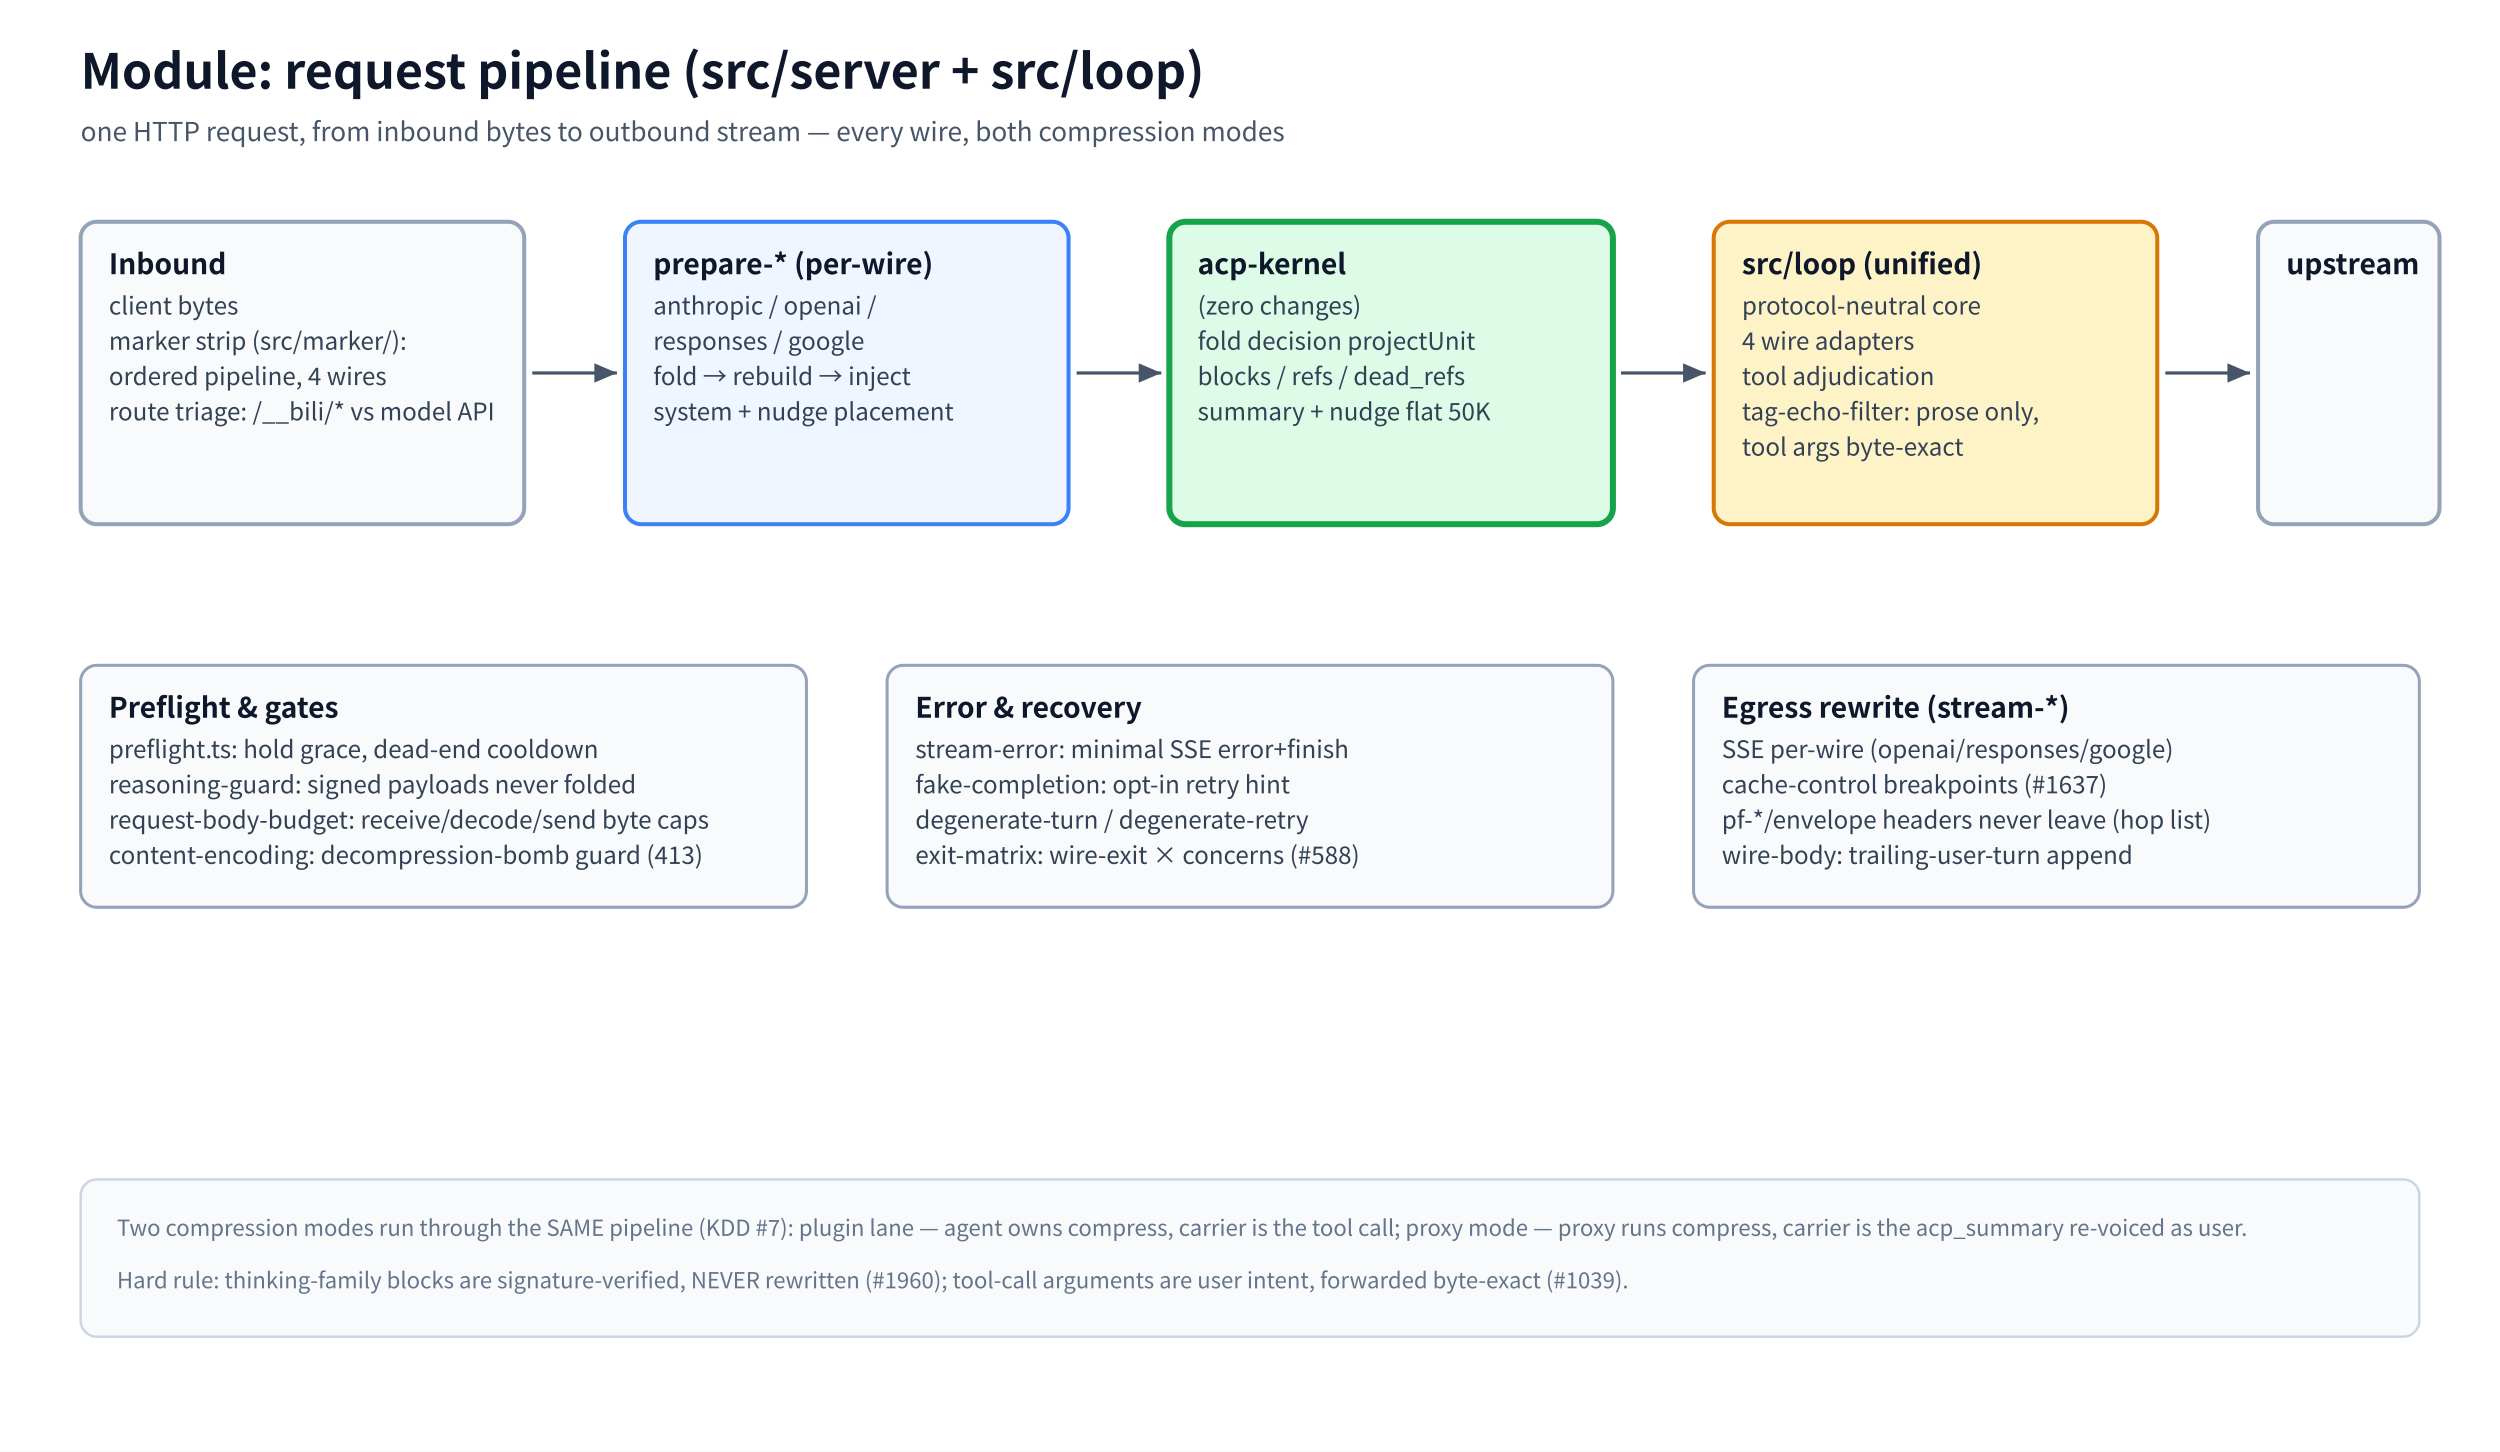
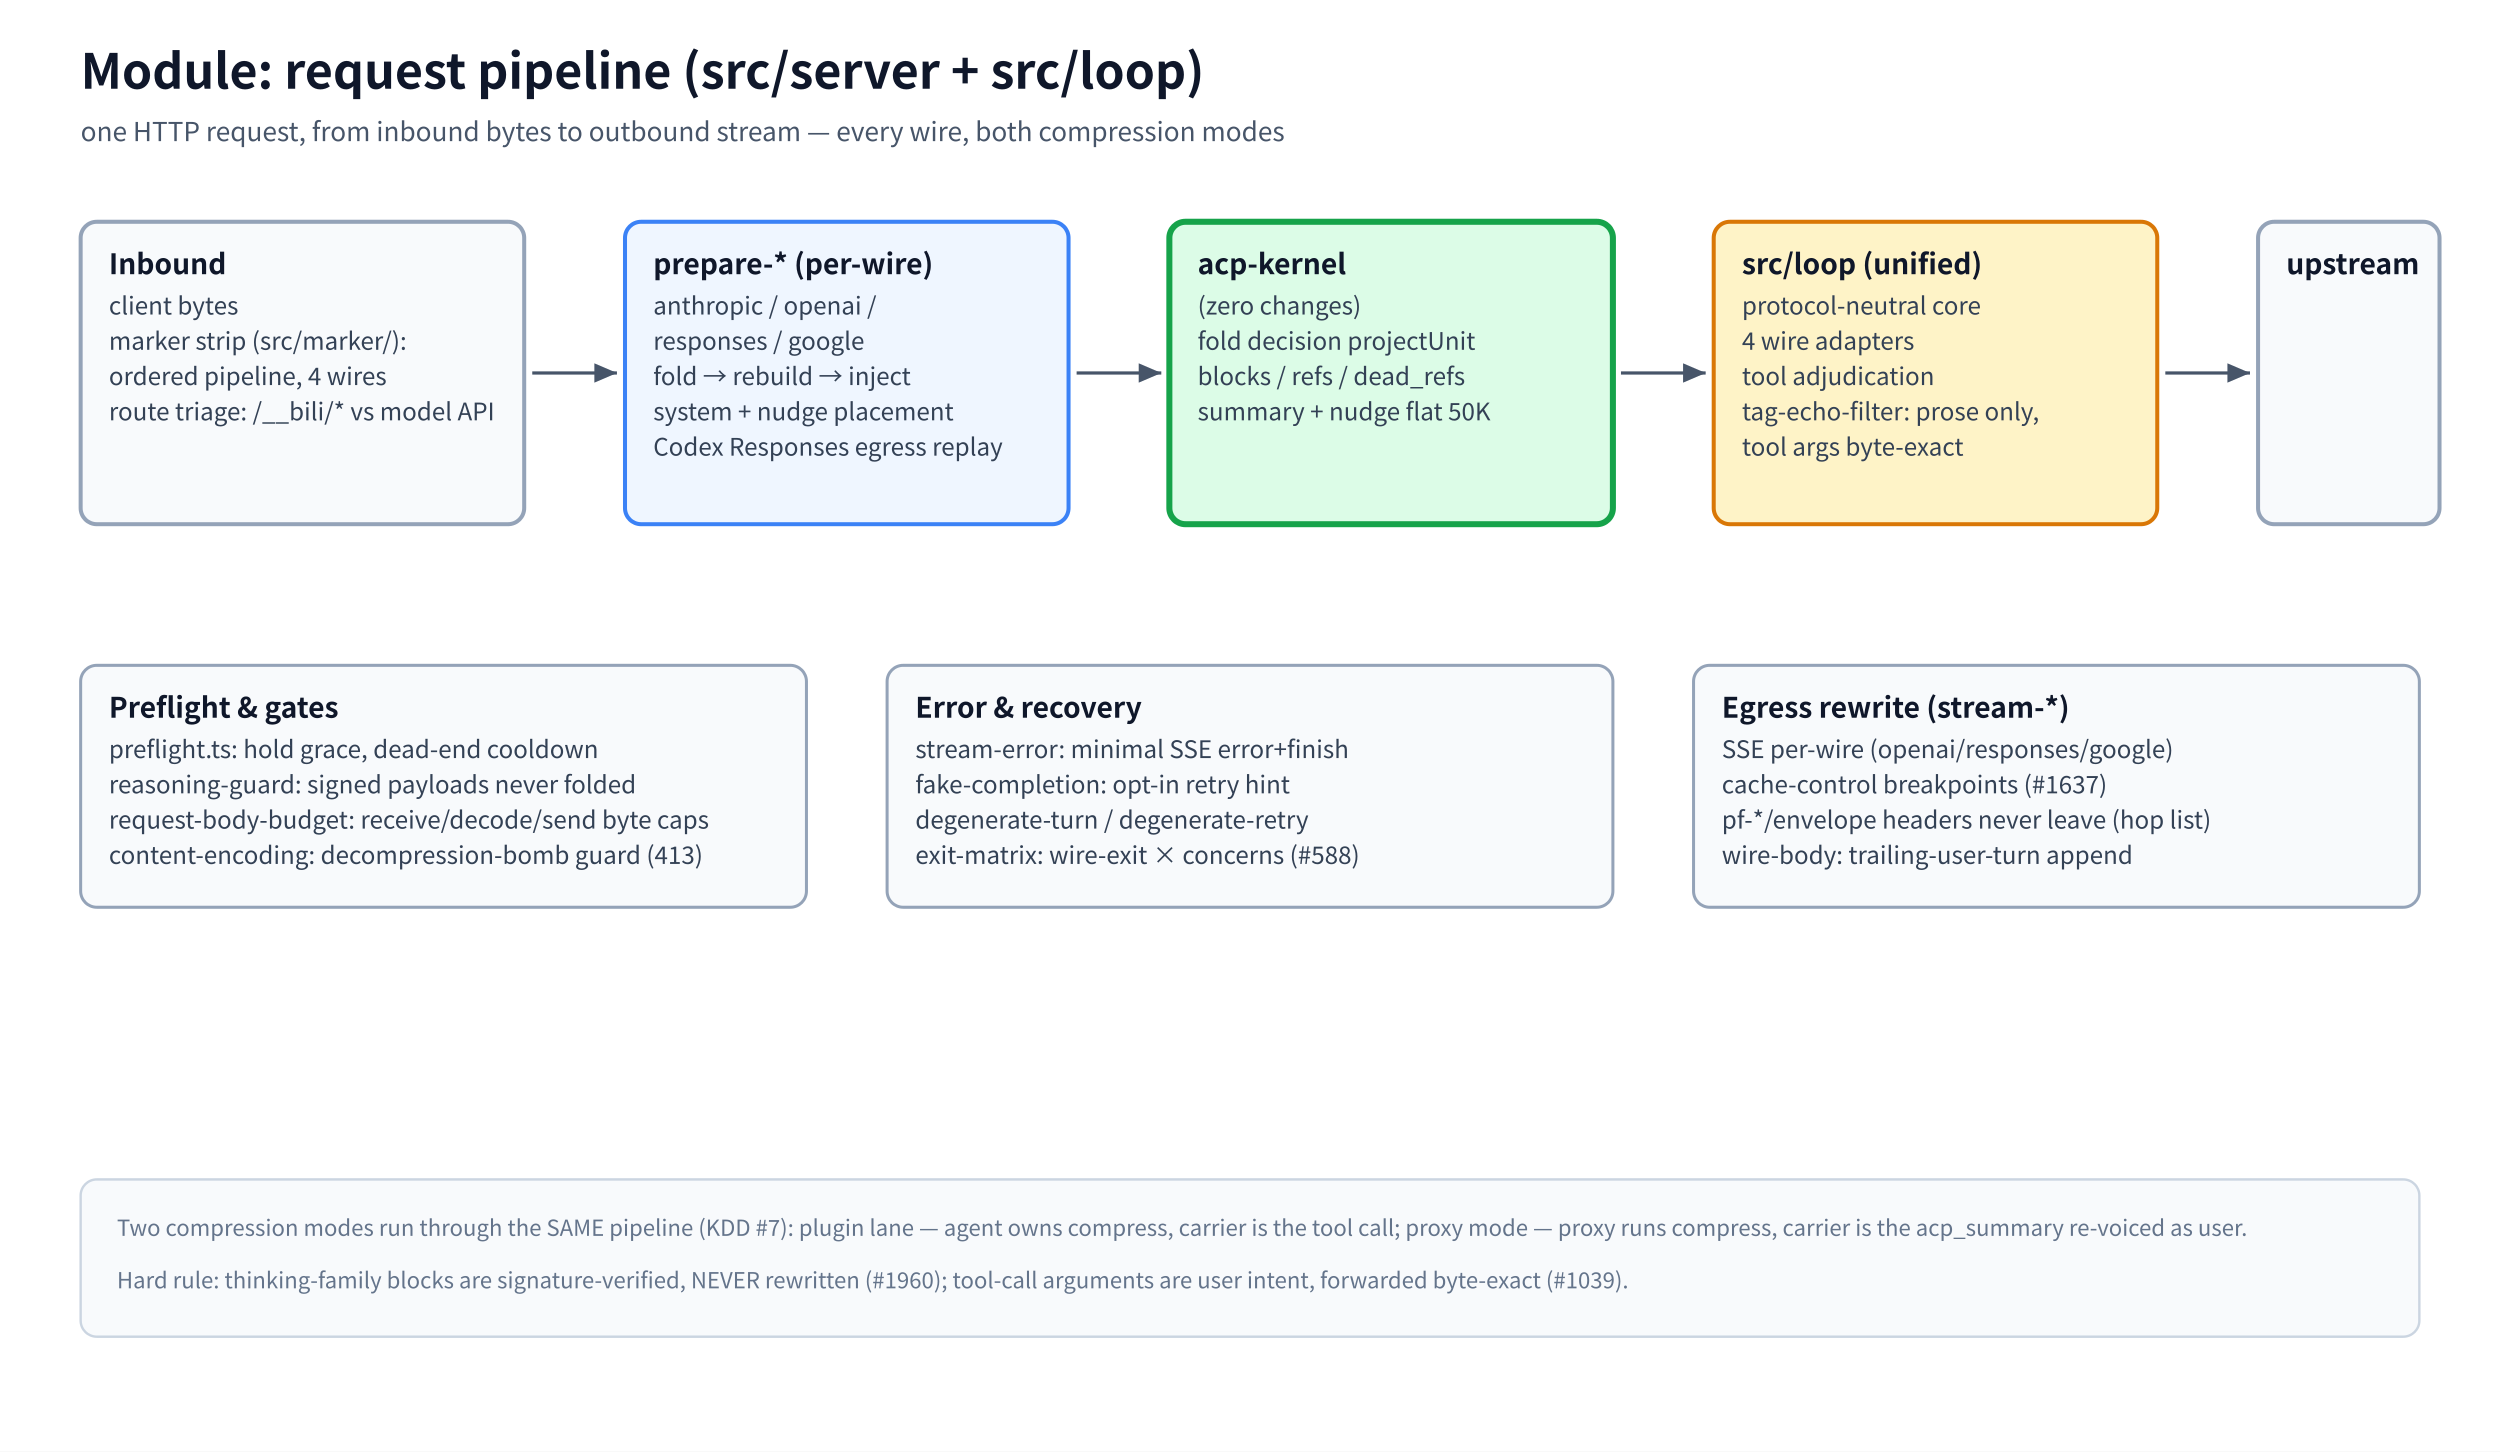
<svg xmlns="http://www.w3.org/2000/svg" width="1240" height="720" viewBox="0 0 1240 720">
  <style>text{font-family:'Noto Sans CJK SC','Droid Sans Fallback',sans-serif;}.tt{font-size:24px;font-weight:700;fill:#0f172a;}.sub{font-size:13px;fill:#475569;}.h{font-size:14px;font-weight:700;fill:#0f172a;}.b{font-size:12px;fill:#334155;}.s{font-size:11px;fill:#64748b;}.leg{font-size:11.5px;fill:#475569;}.warn{font-size:12px;fill:#b91c1c;}.num{font-size:11px;font-weight:700;fill:#fff;}</style>
  <defs>
    <marker id="ar" markerWidth="8" markerHeight="8" refX="7" refY="3" orient="auto">
      <path d="M0,0 L7,3 L0,6 z" fill="#475569" />
    </marker>
    <marker id="argr" markerWidth="8" markerHeight="8" refX="7" refY="3" orient="auto">
      <path d="M0,0 L7,3 L0,6 z" fill="#059669" />
    </marker>
  </defs>
  <rect width="1240" height="720" fill="#ffffff" />
  <rect x="40" y="110" width="220" height="150" rx="8" fill="#f8fafc" stroke="#94a3b8" stroke-width="2" />
  <rect x="310" y="110" width="220" height="150" rx="8" fill="#eff6ff" stroke="#3b82f6" stroke-width="2" />
  <rect x="580" y="110" width="220" height="150" rx="8" fill="#dcfce7" stroke="#16a34a" stroke-width="3" />
  <rect x="850" y="110" width="220" height="150" rx="8" fill="#fef3c7" stroke="#d97706" stroke-width="2" />
  <rect x="1120" y="110" width="90" height="150" rx="8" fill="#f8fafc" stroke="#94a3b8" stroke-width="2" />
  <rect x="40" y="330" width="360" height="120" rx="8" fill="#f8fafc" stroke="#94a3b8" stroke-width="1.5" />
  <rect x="440" y="330" width="360" height="120" rx="8" fill="#f8fafc" stroke="#94a3b8" stroke-width="1.5" />
  <rect x="840" y="330" width="360" height="120" rx="8" fill="#f8fafc" stroke="#94a3b8" stroke-width="1.5" />
  <rect x="40" y="585" width="1160" height="78" rx="8" fill="#f8fafc" stroke="#cbd5e1" stroke-width="1.2" />
  <line x1="264" y1="185" x2="306" y2="185" stroke="#475569" stroke-width="1.6" marker-end="url(#ar)" />
  <line x1="534" y1="185" x2="576" y2="185" stroke="#475569" stroke-width="1.6" marker-end="url(#ar)" />
  <line x1="804" y1="185" x2="846" y2="185" stroke="#475569" stroke-width="1.6" marker-end="url(#ar)" />
  <line x1="1074" y1="185" x2="1116" y2="185" stroke="#475569" stroke-width="1.6" marker-end="url(#ar)" />
  <text x="40" y="44" class="tt">Module: request pipeline (src/server + src/loop)</text>
  <text x="40" y="70" class="sub">one HTTP request, from inbound bytes to outbound stream — every wire, both compression modes</text>
  <text x="54" y="136" class="h">Inbound</text>
  <text x="54" y="156" class="b">client bytes</text>
  <text x="54" y="173.5" class="b">marker strip (src/marker/):</text>
  <text x="54" y="191" class="b">ordered pipeline, 4 wires</text>
  <text x="54" y="208.5" class="b">route triage: /__bili/* vs model API</text>
  <text x="324" y="136" class="h">prepare-* (per-wire)</text>
  <text x="324" y="156" class="b">anthropic / openai /</text>
  <text x="324" y="173.5" class="b">responses / google</text>
  <text x="324" y="191" class="b">fold → rebuild → inject</text>
  <text x="324" y="208.5" class="b">system + nudge placement</text>
+   <text x="324" y="226" class="b">Codex Responses egress replay</text>
  <text x="594" y="136" class="h">acp-kernel</text>
  <text x="594" y="156" class="b">(zero changes)</text>
  <text x="594" y="173.5" class="b">fold decision projectUnit</text>
  <text x="594" y="191" class="b">blocks / refs / dead_refs</text>
  <text x="594" y="208.5" class="b">summary + nudge flat 50K</text>
  <text x="864" y="136" class="h">src/loop (unified)</text>
  <text x="864" y="156" class="b">protocol-neutral core</text>
  <text x="864" y="173.5" class="b">4 wire adapters</text>
  <text x="864" y="191" class="b">tool adjudication</text>
  <text x="864" y="208.5" class="b">tag-echo-filter: prose only,</text>
  <text x="864" y="226" class="b">tool args byte-exact</text>
  <text x="1134" y="136" class="h">upstream</text>
  <text x="1134" y="156" class="b" />
  <text x="54" y="356" class="h">Preflight &amp; gates</text>
  <text x="54" y="376" class="b">preflight.ts: hold grace, dead-end cooldown</text>
  <text x="54" y="393.5" class="b">reasoning-guard: signed payloads never folded</text>
  <text x="54" y="411" class="b">request-body-budget: receive/decode/send byte caps</text>
  <text x="54" y="428.5" class="b">content-encoding: decompression-bomb guard (413)</text>
  <text x="454" y="356" class="h">Error &amp; recovery</text>
  <text x="454" y="376" class="b">stream-error: minimal SSE error+finish</text>
  <text x="454" y="393.5" class="b">fake-completion: opt-in retry hint</text>
  <text x="454" y="411" class="b">degenerate-turn / degenerate-retry</text>
  <text x="454" y="428.5" class="b">exit-matrix: wire-exit × concerns (#588)</text>
  <text x="854" y="356" class="h">Egress rewrite (stream-*)</text>
  <text x="854" y="376" class="b">SSE per-wire (openai/responses/google)</text>
  <text x="854" y="393.5" class="b">cache-control breakpoints (#1637)</text>
  <text x="854" y="411" class="b">pf-*/envelope headers never leave (hop list)</text>
  <text x="854" y="428.5" class="b">wire-body: trailing-user-turn append</text>
  <text x="58" y="613" class="s">Two compression modes run through the SAME pipeline (KDD #7): plugin lane — agent owns compress, carrier is the tool call; proxy mode — proxy runs compress, carrier is the acp_summary re-voiced as user.</text>
  <text x="58" y="639" class="s">Hard rule: thinking-family blocks are signature-verified, NEVER rewritten (#1960); tool-call arguments are user intent, forwarded byte-exact (#1039).</text>
</svg>
